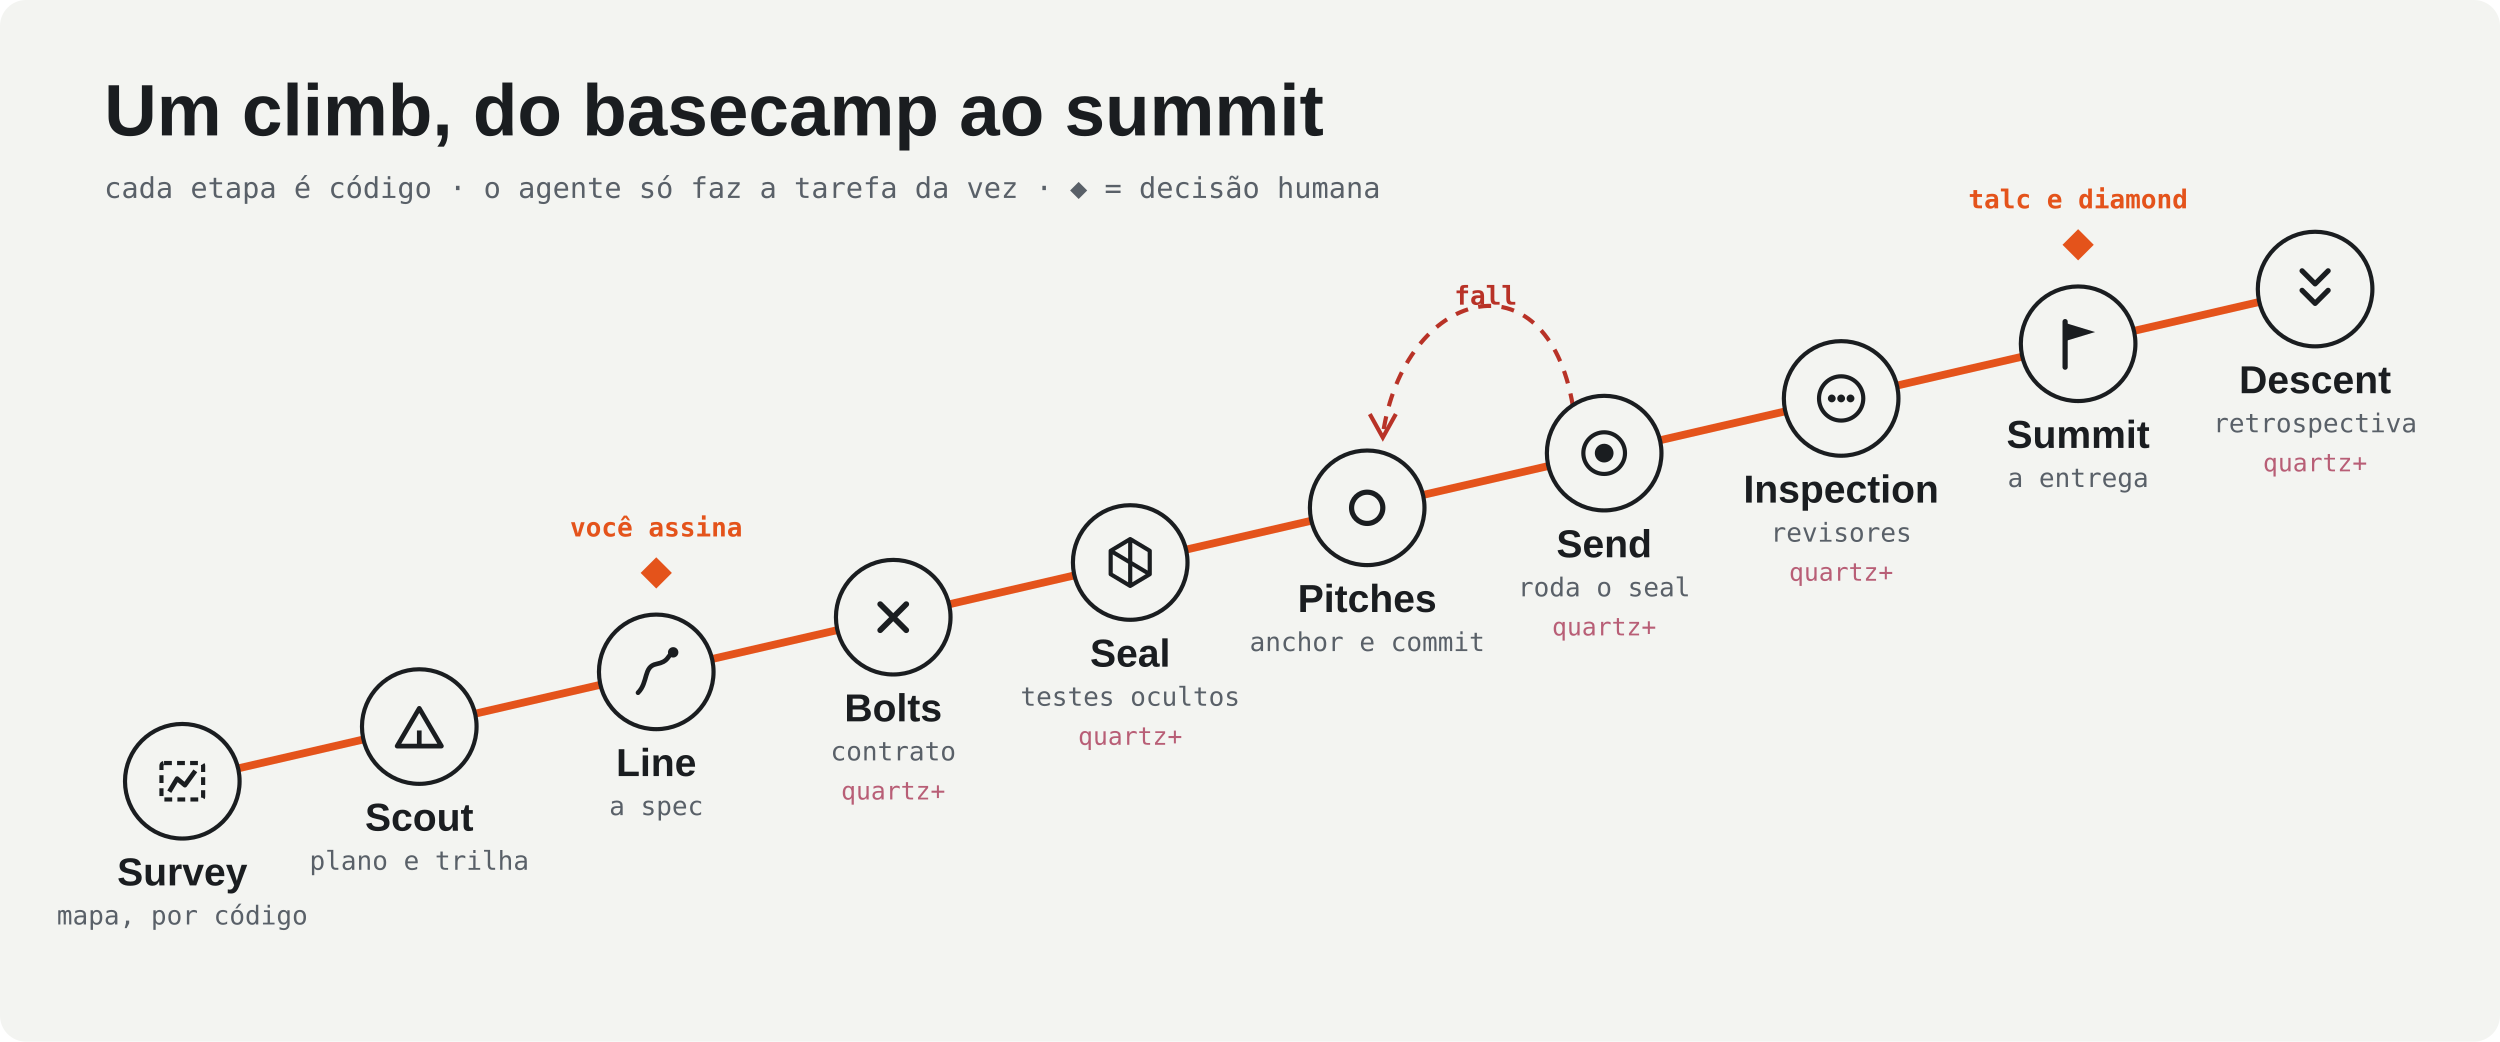
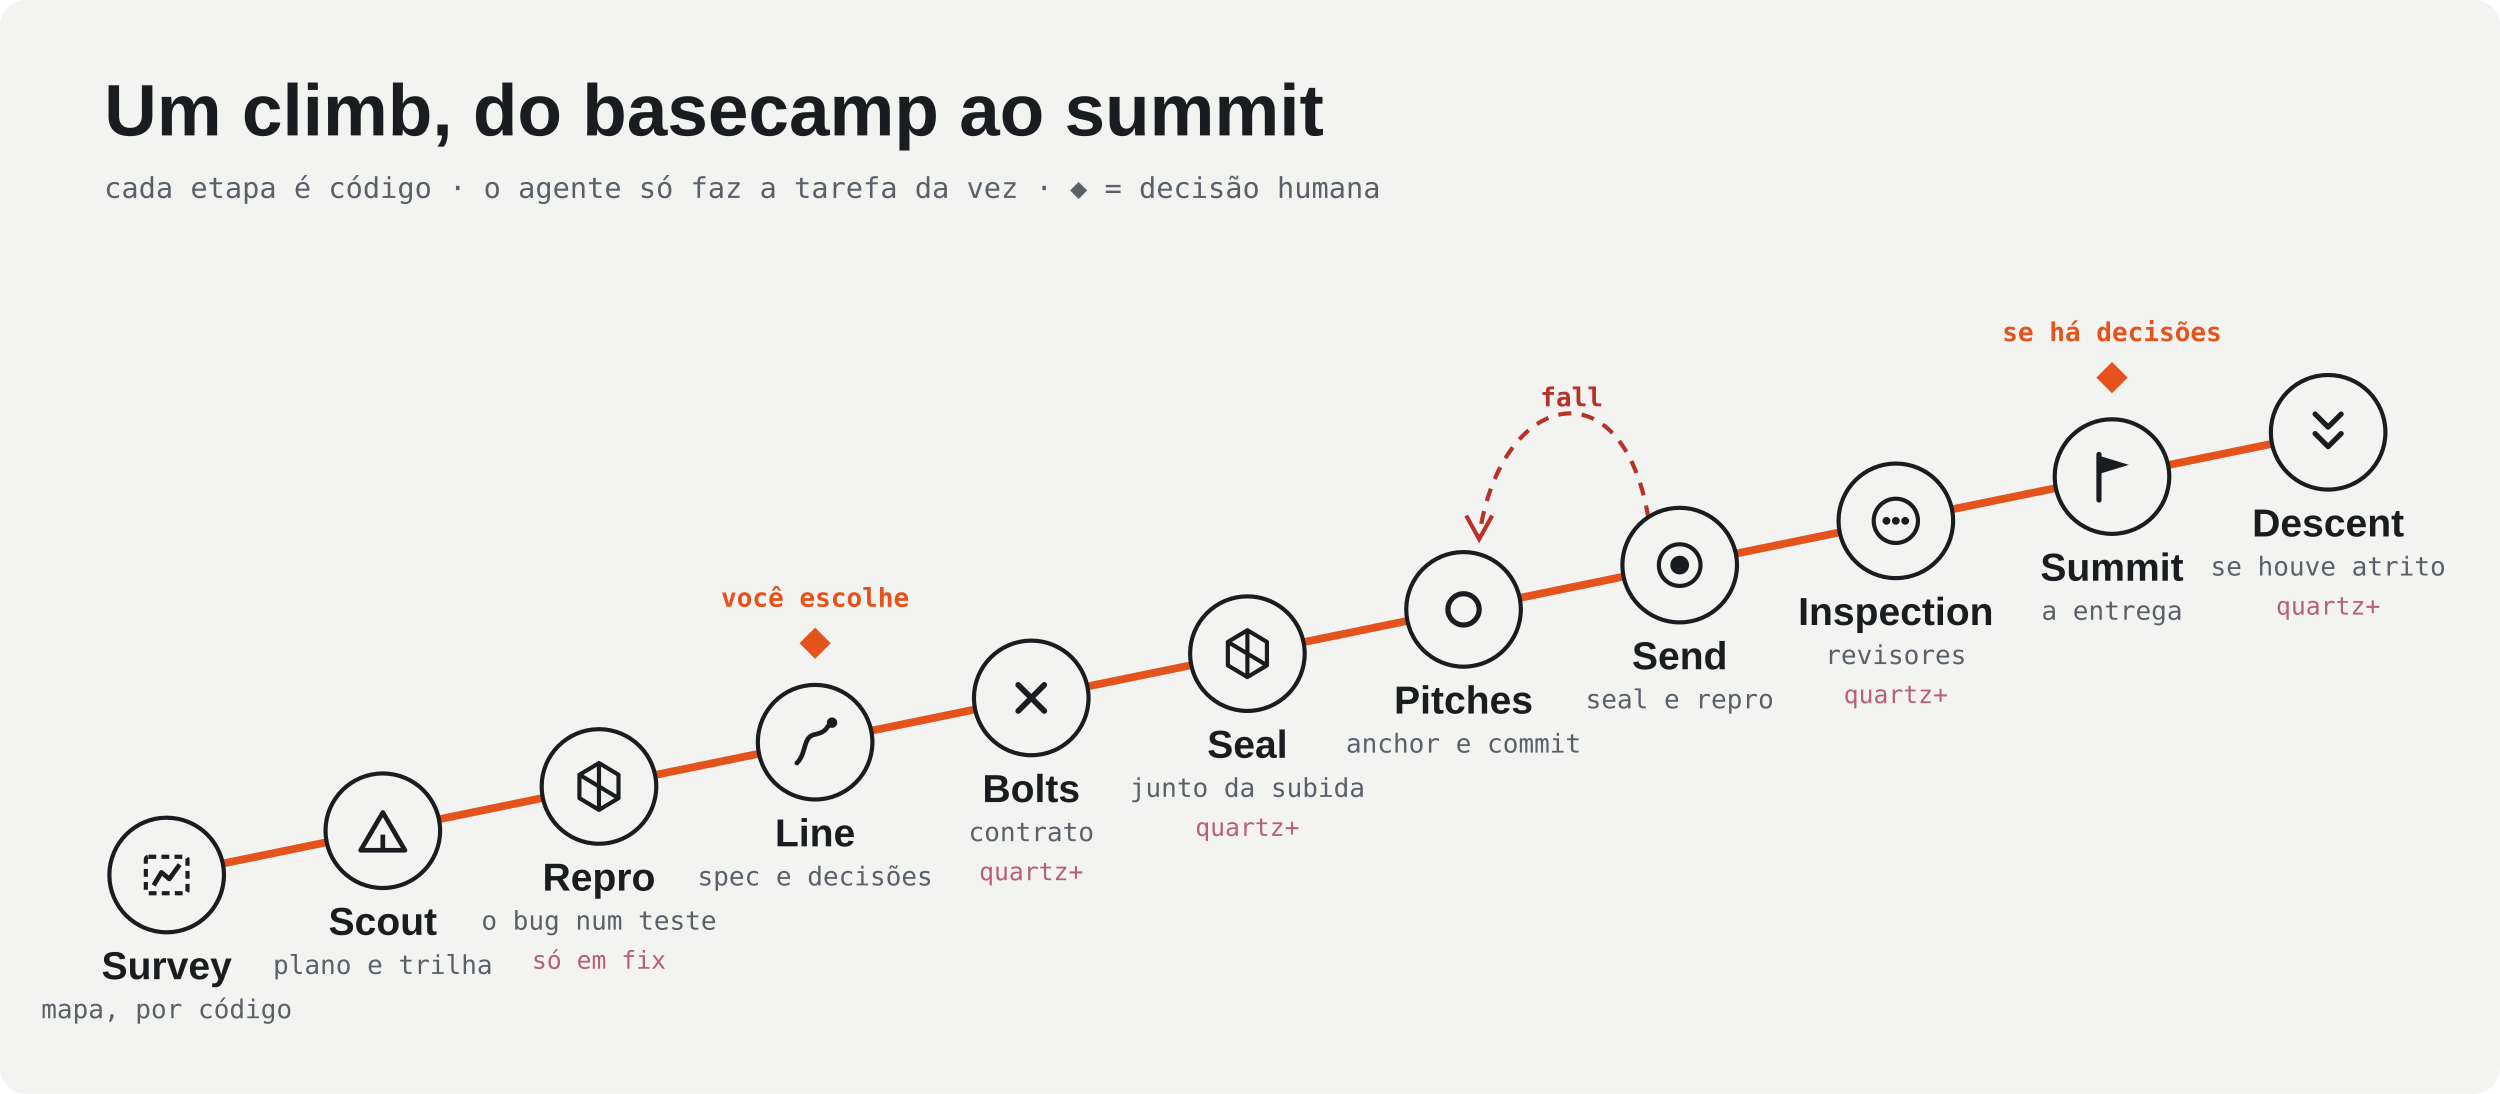
- <svg xmlns="http://www.w3.org/2000/svg" viewBox="0 0 960 400" width="960" height="400" role="img" aria-label="Um climb, do survey ao descent: a line é assinada por você, o seal fica escondido do climber e a fall devolve à última anchor">
-   <rect width="960" height="400" rx="10" fill="#F3F4F1" />
+ <svg xmlns="http://www.w3.org/2000/svg" viewBox="0 0 960 420" width="960" height="420" role="img" aria-label="Um climb, do survey ao descent: a line é assinada por você, o seal fica escondido do climber e a fall devolve à última anchor">
+   <rect width="960" height="420" rx="10" fill="#F3F4F1" />
  <text x="40" y="52" font-family="Archivo, 'Arial Narrow', 'Helvetica Neue', Arial, sans-serif" font-size="28" font-weight="800" fill="#1A1D20">Um climb, do basecamp ao summit</text>
  <text x="40" y="76" font-family="'Martian Mono', ui-monospace, SFMono-Regular, Menlo, Consolas, monospace" font-size="11" fill="#596068">cada etapa é código · o agente só faz a tarefa da vez · ◆ = decisão humana</text>
-   <path d="M 70 300 L 161 279 L 252 258 L 343 237 L 434 216 L 525 195 L 616 174 L 707 153 L 798 132 L 889 111" fill="none" stroke="#E4531B" stroke-width="3" stroke-linecap="round" stroke-linejoin="round" />
-   <path d="M 604 156 C 594 96, 539 111, 531 167" fill="none" stroke="#B83227" stroke-width="1.6" stroke-dasharray="5 4" />
-   <path d="M 526 159 l 5 9 l 5 -9" fill="none" stroke="#B83227" stroke-width="1.6" />
-   <text x="570.5" y="117" text-anchor="middle" font-family="'Martian Mono', ui-monospace, SFMono-Regular, Menlo, Consolas, monospace" font-size="10" font-weight="600" fill="#B83227">fall</text>
-   <circle cx="70" cy="300" r="22" fill="#F3F4F1" stroke="#1A1D20" stroke-width="1.6" />
-   <g transform="translate(58 288) scale(1)" color="#1A1D20">
+   <path d="M 64 336 L 147 319 L 230 302 L 313 285 L 396 268 L 479 251 L 562 234 L 645 217 L 728 200 L 811 183 L 894 166" fill="none" stroke="#E4531B" stroke-width="3" stroke-linecap="round" stroke-linejoin="round" />
+   <path d="M 633 199 C 623 139, 576 150, 568 206" fill="none" stroke="#B83227" stroke-width="1.6" stroke-dasharray="5 4" />
+   <path d="M 563 198 l 5 9 l 5 -9" fill="none" stroke="#B83227" stroke-width="1.6" />
+   <text x="603.5" y="156" text-anchor="middle" font-family="'Martian Mono', ui-monospace, SFMono-Regular, Menlo, Consolas, monospace" font-size="10" font-weight="600" fill="#B83227">fall</text>
+   <circle cx="64" cy="336" r="22" fill="#F3F4F1" stroke="#1A1D20" stroke-width="1.6" />
+   <g transform="translate(52 324) scale(1)" color="#1A1D20">
    <rect x="4" y="5" width="16" height="14" rx="1" fill="none" stroke="currentColor" stroke-width="1.6" stroke-dasharray="3 2" />
    <path d="M7 16 L10 11 L13 13.5 L17 8" fill="none" stroke="currentColor" stroke-width="1.8" stroke-linejoin="round" />
  </g>
-   <text x="70" y="340" text-anchor="middle" font-family="Archivo, 'Arial Narrow', 'Helvetica Neue', Arial, sans-serif" font-size="15" font-weight="800" fill="#1A1D20">Survey</text>
-   <text x="70" y="355" text-anchor="middle" font-family="'Martian Mono', ui-monospace, SFMono-Regular, Menlo, Consolas, monospace" font-size="10" fill="#596068">mapa, por código</text>
-   <circle cx="161" cy="279" r="22" fill="#F3F4F1" stroke="#1A1D20" stroke-width="1.6" />
-   <g transform="translate(149 267) scale(1)" color="#1A1D20">
+   <text x="64" y="376" text-anchor="middle" font-family="Archivo, 'Arial Narrow', 'Helvetica Neue', Arial, sans-serif" font-size="15" font-weight="800" fill="#1A1D20">Survey</text>
+   <text x="64" y="391" text-anchor="middle" font-family="'Martian Mono', ui-monospace, SFMono-Regular, Menlo, Consolas, monospace" font-size="10" fill="#596068">mapa, por código</text>
+   <circle cx="147" cy="319" r="22" fill="#F3F4F1" stroke="#1A1D20" stroke-width="1.6" />
+   <g transform="translate(135 307) scale(1)" color="#1A1D20">
    <path d="M3.5 19.5 L12 5 L20.5 19.5 Z M12 19.5 V13.5" fill="none" stroke="currentColor" stroke-width="1.8" stroke-linejoin="round" />
  </g>
-   <text x="161" y="319" text-anchor="middle" font-family="Archivo, 'Arial Narrow', 'Helvetica Neue', Arial, sans-serif" font-size="15" font-weight="800" fill="#1A1D20">Scout</text>
-   <text x="161" y="334" text-anchor="middle" font-family="'Martian Mono', ui-monospace, SFMono-Regular, Menlo, Consolas, monospace" font-size="10" fill="#596068">plano e trilha</text>
-   <circle cx="252" cy="258" r="22" fill="#F3F4F1" stroke="#1A1D20" stroke-width="1.6" />
-   <g transform="translate(240 246) scale(1)" color="#1A1D20">
+   <text x="147" y="359" text-anchor="middle" font-family="Archivo, 'Arial Narrow', 'Helvetica Neue', Arial, sans-serif" font-size="15" font-weight="800" fill="#1A1D20">Scout</text>
+   <text x="147" y="374" text-anchor="middle" font-family="'Martian Mono', ui-monospace, SFMono-Regular, Menlo, Consolas, monospace" font-size="10" fill="#596068">plano e trilha</text>
+   <circle cx="230" cy="302" r="22" fill="#F3F4F1" stroke="#1A1D20" stroke-width="1.6" />
+   <g transform="translate(218 290) scale(1)" color="#1A1D20">
+     <path d="M12 3 L19.5 7.5 V16.5 L12 21 L4.5 16.5 V7.5 Z M12 3 V21 M4.5 7.5 L19.5 16.5" fill="none" stroke="currentColor" stroke-width="1.6" stroke-linejoin="round" />
+   </g>
+   <text x="230" y="342" text-anchor="middle" font-family="Archivo, 'Arial Narrow', 'Helvetica Neue', Arial, sans-serif" font-size="15" font-weight="800" fill="#1A1D20">Repro</text>
+   <text x="230" y="357" text-anchor="middle" font-family="'Martian Mono', ui-monospace, SFMono-Regular, Menlo, Consolas, monospace" font-size="10" fill="#596068">o bug num teste</text>
+   <text x="230" y="372" text-anchor="middle" font-family="'Martian Mono', ui-monospace, SFMono-Regular, Menlo, Consolas, monospace" font-size="9.5" fill="#B85E76">só em fix</text>
+   <circle cx="313" cy="285" r="22" fill="#F3F4F1" stroke="#1A1D20" stroke-width="1.6" />
+   <g transform="translate(301 273) scale(1)" color="#1A1D20">
    <path d="M5 20 C9 16, 7 10, 12 9 S 16 6, 18.5 4.5" fill="none" stroke="currentColor" stroke-width="1.8" stroke-linecap="round" />
    <circle cx="18.5" cy="4.5" r="2" fill="currentColor" />
  </g>
-   <text x="252" y="298" text-anchor="middle" font-family="Archivo, 'Arial Narrow', 'Helvetica Neue', Arial, sans-serif" font-size="15" font-weight="800" fill="#1A1D20">Line</text>
-   <text x="252" y="313" text-anchor="middle" font-family="'Martian Mono', ui-monospace, SFMono-Regular, Menlo, Consolas, monospace" font-size="10" fill="#596068">a spec</text>
-   <path d="M 252 214 l 6 6 l -6 6 l -6 -6 Z" fill="#E4531B" />
-   <text x="252" y="206" text-anchor="middle" font-family="'Martian Mono', ui-monospace, SFMono-Regular, Menlo, Consolas, monospace" font-size="10" font-weight="600" fill="#E4531B">você assina</text>
-   <circle cx="343" cy="237" r="22" fill="#F3F4F1" stroke="#1A1D20" stroke-width="1.6" />
-   <g transform="translate(331 225) scale(1)" color="#1A1D20">
+   <text x="313" y="325" text-anchor="middle" font-family="Archivo, 'Arial Narrow', 'Helvetica Neue', Arial, sans-serif" font-size="15" font-weight="800" fill="#1A1D20">Line</text>
+   <text x="313" y="340" text-anchor="middle" font-family="'Martian Mono', ui-monospace, SFMono-Regular, Menlo, Consolas, monospace" font-size="10" fill="#596068">spec e decisões</text>
+   <path d="M 313 241 l 6 6 l -6 6 l -6 -6 Z" fill="#E4531B" />
+   <text x="313" y="233" text-anchor="middle" font-family="'Martian Mono', ui-monospace, SFMono-Regular, Menlo, Consolas, monospace" font-size="10" font-weight="600" fill="#E4531B">você escolhe</text>
+   <circle cx="396" cy="268" r="22" fill="#F3F4F1" stroke="#1A1D20" stroke-width="1.6" />
+   <g transform="translate(384 256) scale(1)" color="#1A1D20">
    <path d="M7 7 L17 17 M17 7 L7 17" fill="none" stroke="currentColor" stroke-width="2.2" stroke-linecap="round" />
  </g>
-   <text x="343" y="277" text-anchor="middle" font-family="Archivo, 'Arial Narrow', 'Helvetica Neue', Arial, sans-serif" font-size="15" font-weight="800" fill="#1A1D20">Bolts</text>
-   <text x="343" y="292" text-anchor="middle" font-family="'Martian Mono', ui-monospace, SFMono-Regular, Menlo, Consolas, monospace" font-size="10" fill="#596068">contrato</text>
-   <text x="343" y="307" text-anchor="middle" font-family="'Martian Mono', ui-monospace, SFMono-Regular, Menlo, Consolas, monospace" font-size="9.5" fill="#B85E76">quartz+</text>
-   <circle cx="434" cy="216" r="22" fill="#F3F4F1" stroke="#1A1D20" stroke-width="1.6" />
-   <g transform="translate(422 204) scale(1)" color="#1A1D20">
+   <text x="396" y="308" text-anchor="middle" font-family="Archivo, 'Arial Narrow', 'Helvetica Neue', Arial, sans-serif" font-size="15" font-weight="800" fill="#1A1D20">Bolts</text>
+   <text x="396" y="323" text-anchor="middle" font-family="'Martian Mono', ui-monospace, SFMono-Regular, Menlo, Consolas, monospace" font-size="10" fill="#596068">contrato</text>
+   <text x="396" y="338" text-anchor="middle" font-family="'Martian Mono', ui-monospace, SFMono-Regular, Menlo, Consolas, monospace" font-size="9.5" fill="#B85E76">quartz+</text>
+   <circle cx="479" cy="251" r="22" fill="#F3F4F1" stroke="#1A1D20" stroke-width="1.6" />
+   <g transform="translate(467 239) scale(1)" color="#1A1D20">
    <path d="M12 3 L19.5 7.5 V16.5 L12 21 L4.5 16.5 V7.5 Z M12 3 V21 M4.5 7.5 L19.5 16.5" fill="none" stroke="currentColor" stroke-width="1.6" stroke-linejoin="round" />
  </g>
-   <text x="434" y="256" text-anchor="middle" font-family="Archivo, 'Arial Narrow', 'Helvetica Neue', Arial, sans-serif" font-size="15" font-weight="800" fill="#1A1D20">Seal</text>
-   <text x="434" y="271" text-anchor="middle" font-family="'Martian Mono', ui-monospace, SFMono-Regular, Menlo, Consolas, monospace" font-size="10" fill="#596068">testes ocultos</text>
-   <text x="434" y="286" text-anchor="middle" font-family="'Martian Mono', ui-monospace, SFMono-Regular, Menlo, Consolas, monospace" font-size="9.5" fill="#B85E76">quartz+</text>
-   <circle cx="525" cy="195" r="22" fill="#F3F4F1" stroke="#1A1D20" stroke-width="1.6" />
-   <g transform="translate(513 183) scale(1)" color="#1A1D20">
+   <text x="479" y="291" text-anchor="middle" font-family="Archivo, 'Arial Narrow', 'Helvetica Neue', Arial, sans-serif" font-size="15" font-weight="800" fill="#1A1D20">Seal</text>
+   <text x="479" y="306" text-anchor="middle" font-family="'Martian Mono', ui-monospace, SFMono-Regular, Menlo, Consolas, monospace" font-size="10" fill="#596068">junto da subida</text>
+   <text x="479" y="321" text-anchor="middle" font-family="'Martian Mono', ui-monospace, SFMono-Regular, Menlo, Consolas, monospace" font-size="9.5" fill="#B85E76">quartz+</text>
+   <circle cx="562" cy="234" r="22" fill="#F3F4F1" stroke="#1A1D20" stroke-width="1.6" />
+   <g transform="translate(550 222) scale(1)" color="#1A1D20">
    <circle cx="12" cy="12" r="6" fill="none" stroke="currentColor" stroke-width="2" />
  </g>
-   <text x="525" y="235" text-anchor="middle" font-family="Archivo, 'Arial Narrow', 'Helvetica Neue', Arial, sans-serif" font-size="15" font-weight="800" fill="#1A1D20">Pitches</text>
-   <text x="525" y="250" text-anchor="middle" font-family="'Martian Mono', ui-monospace, SFMono-Regular, Menlo, Consolas, monospace" font-size="10" fill="#596068">anchor e commit</text>
-   <circle cx="616" cy="174" r="22" fill="#F3F4F1" stroke="#1A1D20" stroke-width="1.6" />
-   <g transform="translate(604 162) scale(1)" color="#1A1D20">
+   <text x="562" y="274" text-anchor="middle" font-family="Archivo, 'Arial Narrow', 'Helvetica Neue', Arial, sans-serif" font-size="15" font-weight="800" fill="#1A1D20">Pitches</text>
+   <text x="562" y="289" text-anchor="middle" font-family="'Martian Mono', ui-monospace, SFMono-Regular, Menlo, Consolas, monospace" font-size="10" fill="#596068">anchor e commit</text>
+   <circle cx="645" cy="217" r="22" fill="#F3F4F1" stroke="#1A1D20" stroke-width="1.6" />
+   <g transform="translate(633 205) scale(1)" color="#1A1D20">
    <circle cx="12" cy="12" r="8" fill="none" stroke="currentColor" stroke-width="1.6" />
    <circle cx="12" cy="12" r="3.6" fill="currentColor" />
  </g>
-   <text x="616" y="214" text-anchor="middle" font-family="Archivo, 'Arial Narrow', 'Helvetica Neue', Arial, sans-serif" font-size="15" font-weight="800" fill="#1A1D20">Send</text>
-   <text x="616" y="229" text-anchor="middle" font-family="'Martian Mono', ui-monospace, SFMono-Regular, Menlo, Consolas, monospace" font-size="10" fill="#596068">roda o seal</text>
-   <text x="616" y="244" text-anchor="middle" font-family="'Martian Mono', ui-monospace, SFMono-Regular, Menlo, Consolas, monospace" font-size="9.5" fill="#B85E76">quartz+</text>
-   <circle cx="707" cy="153" r="22" fill="#F3F4F1" stroke="#1A1D20" stroke-width="1.6" />
-   <g transform="translate(695 141) scale(1)" color="#1A1D20">
+   <text x="645" y="257" text-anchor="middle" font-family="Archivo, 'Arial Narrow', 'Helvetica Neue', Arial, sans-serif" font-size="15" font-weight="800" fill="#1A1D20">Send</text>
+   <text x="645" y="272" text-anchor="middle" font-family="'Martian Mono', ui-monospace, SFMono-Regular, Menlo, Consolas, monospace" font-size="10" fill="#596068">seal e repro</text>
+   <circle cx="728" cy="200" r="22" fill="#F3F4F1" stroke="#1A1D20" stroke-width="1.6" />
+   <g transform="translate(716 188) scale(1)" color="#1A1D20">
    <circle cx="12" cy="12" r="8.5" fill="none" stroke="currentColor" stroke-width="1.6" />
    <circle cx="8.4" cy="12" r="1.5" fill="currentColor" />
    <circle cx="12" cy="12" r="1.5" fill="currentColor" />
    <circle cx="15.6" cy="12" r="1.5" fill="currentColor" />
  </g>
-   <text x="707" y="193" text-anchor="middle" font-family="Archivo, 'Arial Narrow', 'Helvetica Neue', Arial, sans-serif" font-size="15" font-weight="800" fill="#1A1D20">Inspection</text>
-   <text x="707" y="208" text-anchor="middle" font-family="'Martian Mono', ui-monospace, SFMono-Regular, Menlo, Consolas, monospace" font-size="10" fill="#596068">revisores</text>
-   <text x="707" y="223" text-anchor="middle" font-family="'Martian Mono', ui-monospace, SFMono-Regular, Menlo, Consolas, monospace" font-size="9.5" fill="#B85E76">quartz+</text>
-   <circle cx="798" cy="132" r="22" fill="#F3F4F1" stroke="#1A1D20" stroke-width="1.6" />
-   <g transform="translate(786 120) scale(1)" color="#1A1D20">
+   <text x="728" y="240" text-anchor="middle" font-family="Archivo, 'Arial Narrow', 'Helvetica Neue', Arial, sans-serif" font-size="15" font-weight="800" fill="#1A1D20">Inspection</text>
+   <text x="728" y="255" text-anchor="middle" font-family="'Martian Mono', ui-monospace, SFMono-Regular, Menlo, Consolas, monospace" font-size="10" fill="#596068">revisores</text>
+   <text x="728" y="270" text-anchor="middle" font-family="'Martian Mono', ui-monospace, SFMono-Regular, Menlo, Consolas, monospace" font-size="9.5" fill="#B85E76">quartz+</text>
+   <circle cx="811" cy="183" r="22" fill="#F3F4F1" stroke="#1A1D20" stroke-width="1.6" />
+   <g transform="translate(799 171) scale(1)" color="#1A1D20">
    <path d="M7 21 V3.5" fill="none" stroke="currentColor" stroke-width="2" stroke-linecap="round" />
    <path d="M7 4 L18.5 7.5 L7 11 Z" fill="currentColor" />
  </g>
-   <text x="798" y="172" text-anchor="middle" font-family="Archivo, 'Arial Narrow', 'Helvetica Neue', Arial, sans-serif" font-size="15" font-weight="800" fill="#1A1D20">Summit</text>
-   <text x="798" y="187" text-anchor="middle" font-family="'Martian Mono', ui-monospace, SFMono-Regular, Menlo, Consolas, monospace" font-size="10" fill="#596068">a entrega</text>
-   <path d="M 798 88 l 6 6 l -6 6 l -6 -6 Z" fill="#E4531B" />
-   <text x="798" y="80" text-anchor="middle" font-family="'Martian Mono', ui-monospace, SFMono-Regular, Menlo, Consolas, monospace" font-size="10" font-weight="600" fill="#E4531B">talc e diamond</text>
-   <circle cx="889" cy="111" r="22" fill="#F3F4F1" stroke="#1A1D20" stroke-width="1.6" />
-   <g transform="translate(877 99) scale(1)" color="#1A1D20">
+   <text x="811" y="223" text-anchor="middle" font-family="Archivo, 'Arial Narrow', 'Helvetica Neue', Arial, sans-serif" font-size="15" font-weight="800" fill="#1A1D20">Summit</text>
+   <text x="811" y="238" text-anchor="middle" font-family="'Martian Mono', ui-monospace, SFMono-Regular, Menlo, Consolas, monospace" font-size="10" fill="#596068">a entrega</text>
+   <path d="M 811 139 l 6 6 l -6 6 l -6 -6 Z" fill="#E4531B" />
+   <text x="811" y="131" text-anchor="middle" font-family="'Martian Mono', ui-monospace, SFMono-Regular, Menlo, Consolas, monospace" font-size="10" font-weight="600" fill="#E4531B">se há decisões</text>
+   <circle cx="894" cy="166" r="22" fill="#F3F4F1" stroke="#1A1D20" stroke-width="1.6" />
+   <g transform="translate(882 154) scale(1)" color="#1A1D20">
    <path d="M7 5 L12 10 L17 5 M7 12.5 L12 17.5 L17 12.5" fill="none" stroke="currentColor" stroke-width="2" stroke-linecap="round" stroke-linejoin="round" />
  </g>
-   <text x="889" y="151" text-anchor="middle" font-family="Archivo, 'Arial Narrow', 'Helvetica Neue', Arial, sans-serif" font-size="15" font-weight="800" fill="#1A1D20">Descent</text>
-   <text x="889" y="166" text-anchor="middle" font-family="'Martian Mono', ui-monospace, SFMono-Regular, Menlo, Consolas, monospace" font-size="10" fill="#596068">retrospectiva</text>
-   <text x="889" y="181" text-anchor="middle" font-family="'Martian Mono', ui-monospace, SFMono-Regular, Menlo, Consolas, monospace" font-size="9.5" fill="#B85E76">quartz+</text>
+   <text x="894" y="206" text-anchor="middle" font-family="Archivo, 'Arial Narrow', 'Helvetica Neue', Arial, sans-serif" font-size="15" font-weight="800" fill="#1A1D20">Descent</text>
+   <text x="894" y="221" text-anchor="middle" font-family="'Martian Mono', ui-monospace, SFMono-Regular, Menlo, Consolas, monospace" font-size="10" fill="#596068">se houve atrito</text>
+   <text x="894" y="236" text-anchor="middle" font-family="'Martian Mono', ui-monospace, SFMono-Regular, Menlo, Consolas, monospace" font-size="9.5" fill="#B85E76">quartz+</text>
</svg>
